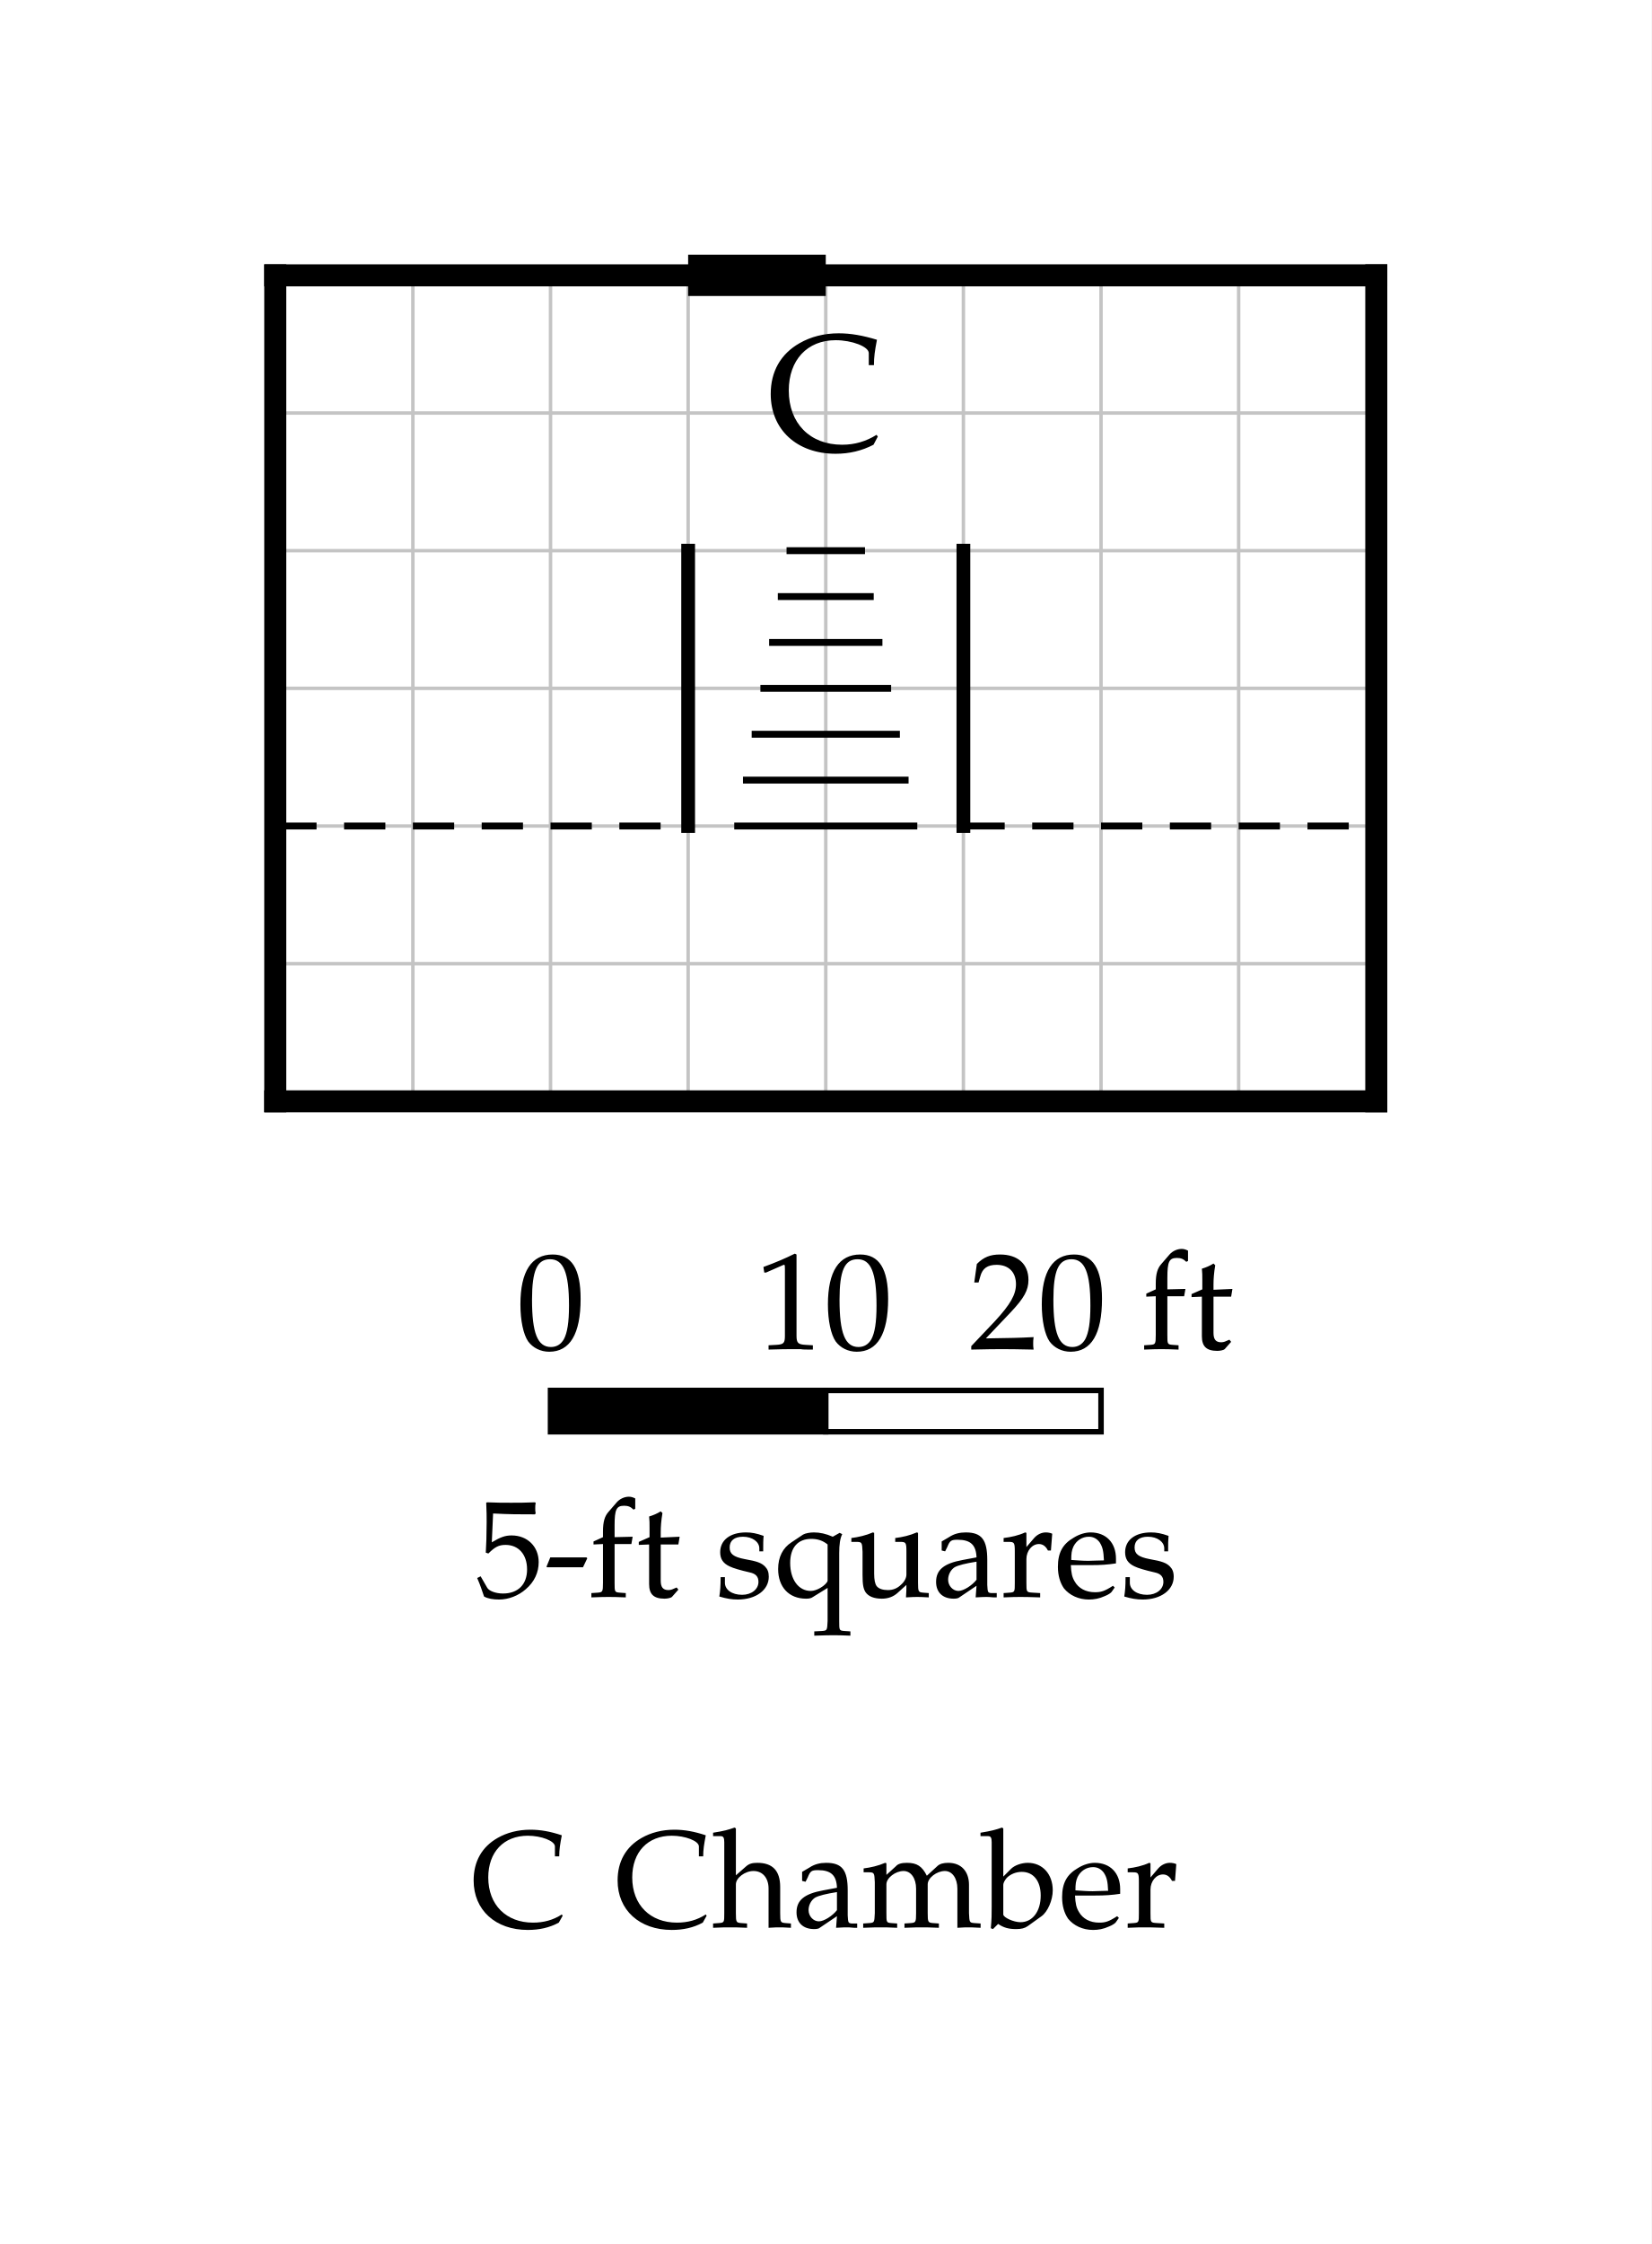
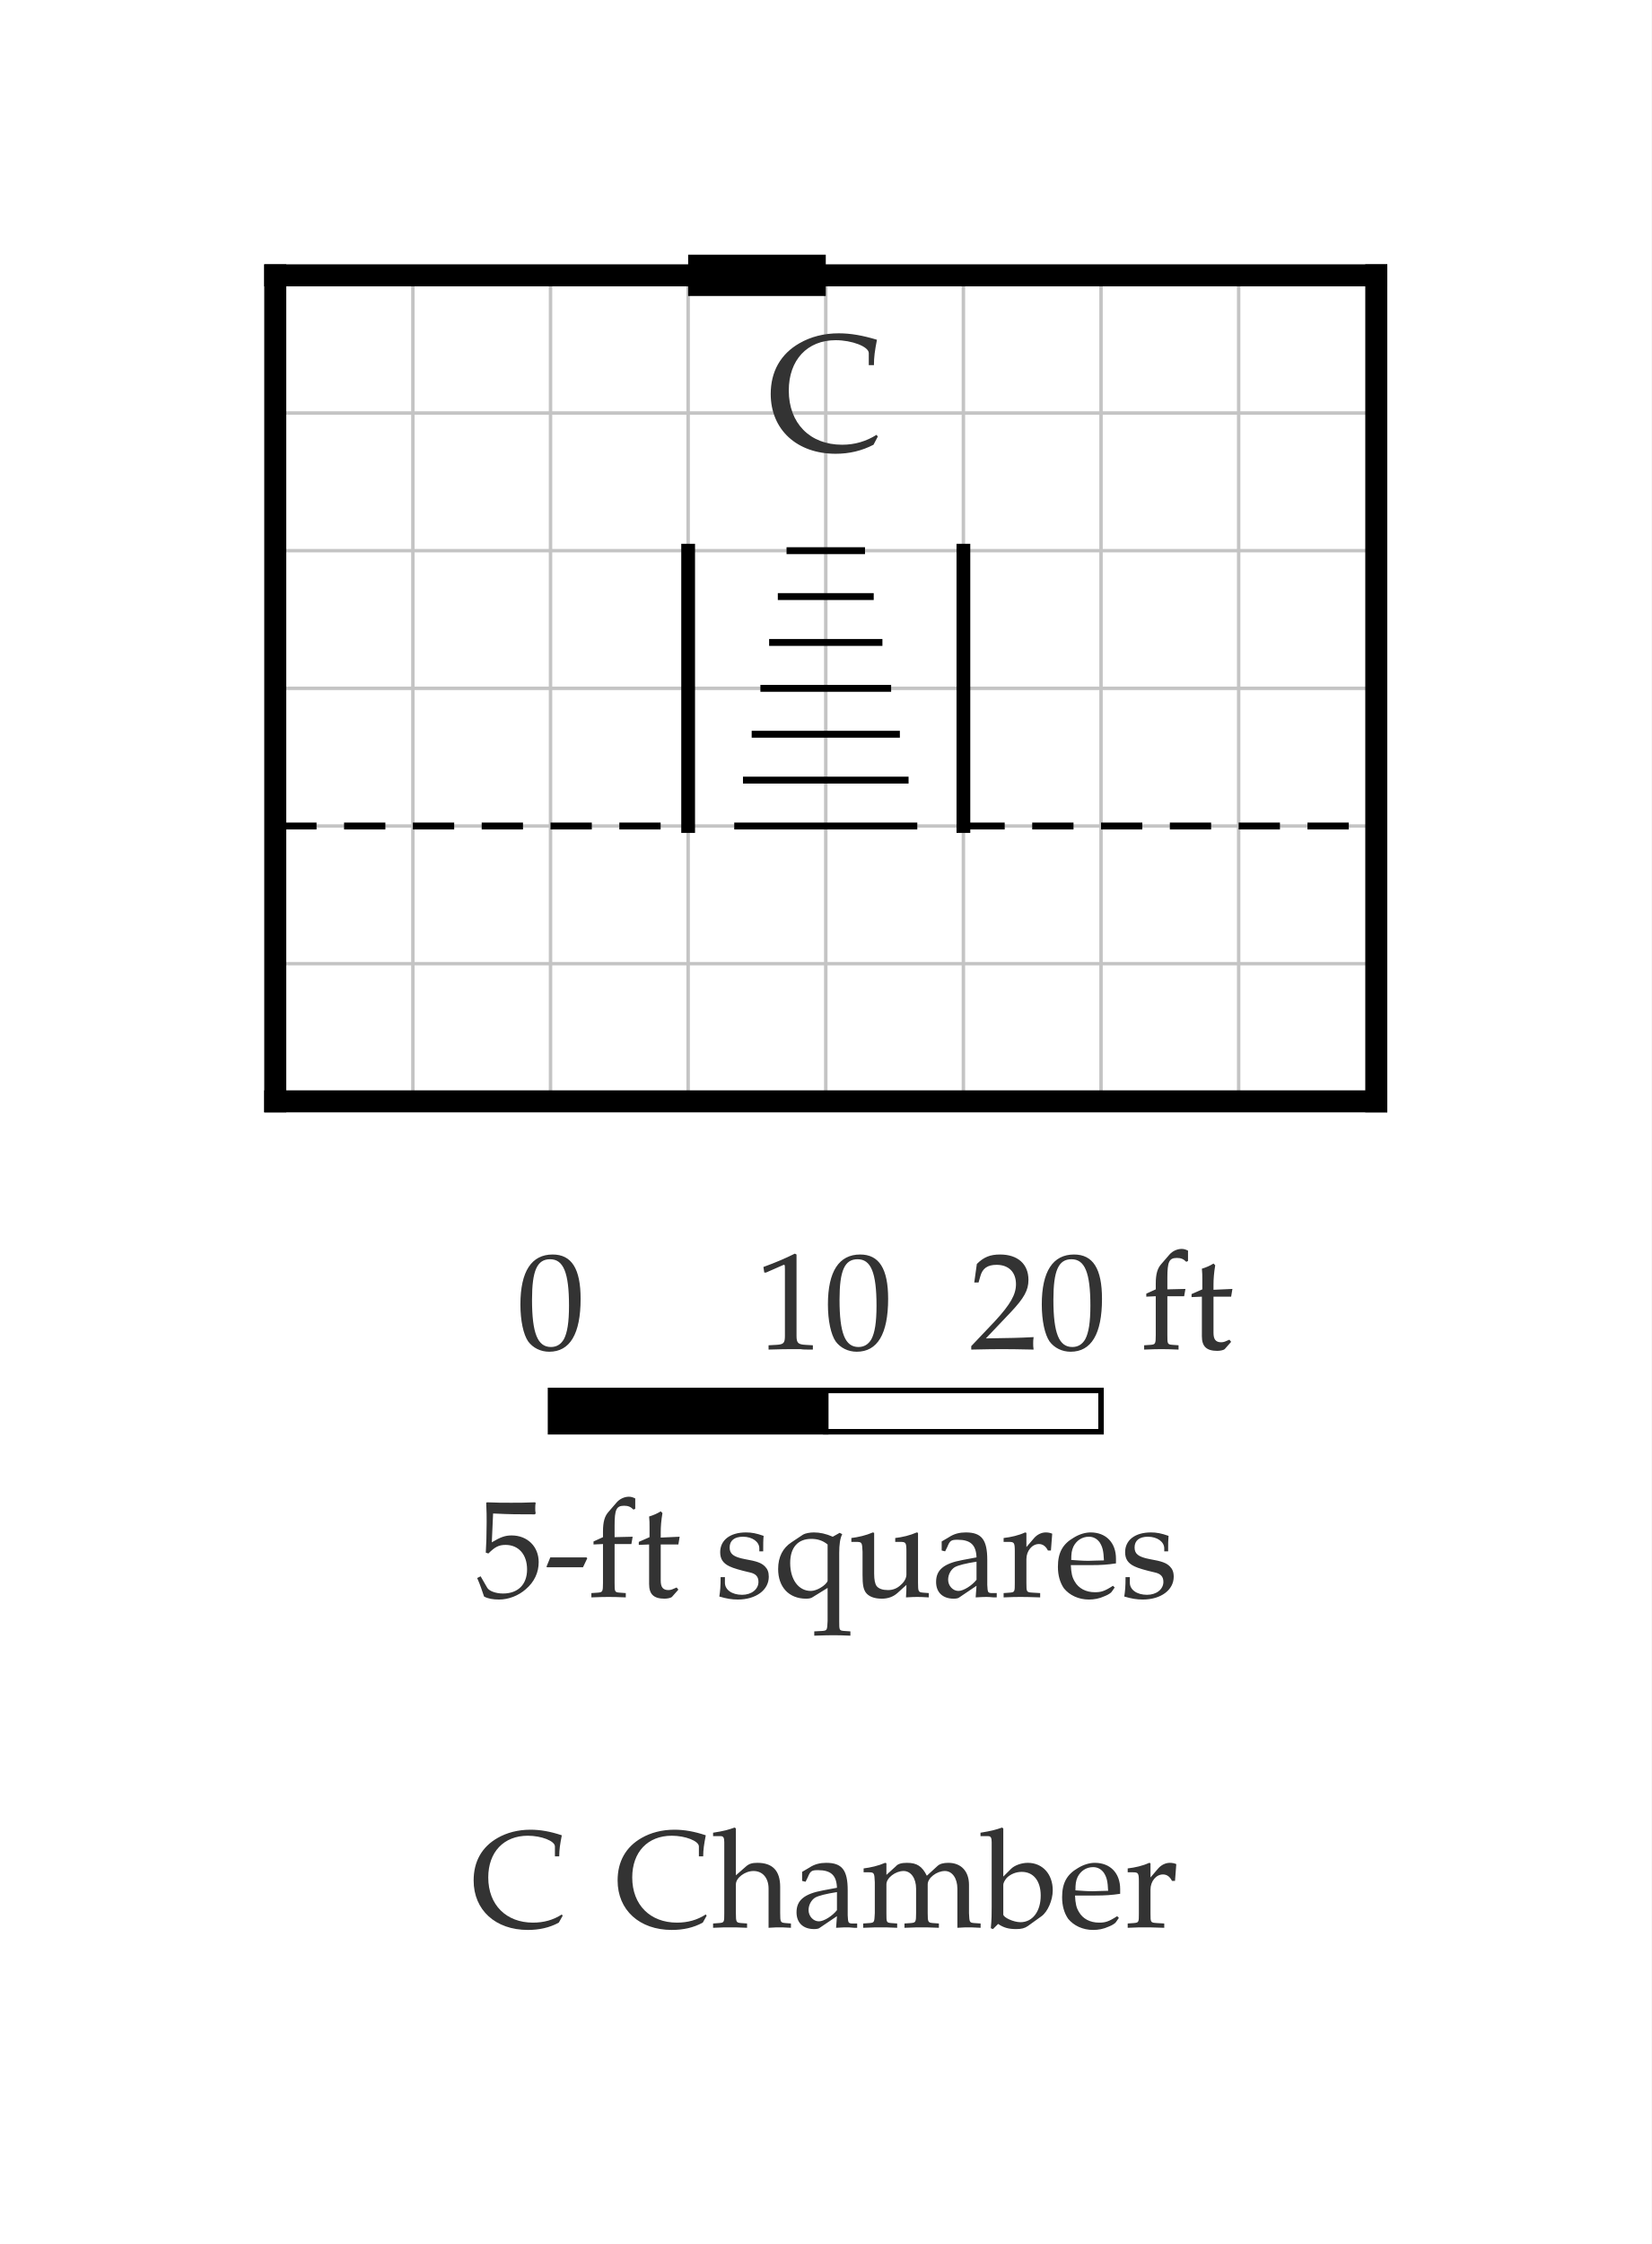
<svg xmlns="http://www.w3.org/2000/svg" width="600" height="815" viewBox="-10 -10 60 81.5" font-family="Palatino, Georgia, Times New Roman, serif" font-weight="400" fill="black">
  <rect x="-10" y="-10" width="60" height="81.5" fill="white" />
  <defs>
    <clipPath id="plan-grid">
      <path d="M0 20h40v10h-40z M0 0h40v20h-40z" />
    </clipPath>
  </defs>
  <g class="grid" clip-path="url(#plan-grid)" stroke="#c4c4c4" stroke-width="0.125">
    <line x1="0" y1="0" x2="0" y2="30" />
    <line x1="5" y1="0" x2="5" y2="30" />
    <line x1="10" y1="0" x2="10" y2="30" />
    <line x1="15" y1="0" x2="15" y2="30" />
    <line x1="20" y1="0" x2="20" y2="30" />
    <line x1="25" y1="0" x2="25" y2="30" />
    <line x1="30" y1="0" x2="30" y2="30" />
    <line x1="35" y1="0" x2="35" y2="30" />
    <line x1="40" y1="0" x2="40" y2="30" />
    <line x1="0" y1="0" x2="40" y2="0" />
    <line x1="0" y1="5" x2="40" y2="5" />
    <line x1="0" y1="10" x2="40" y2="10" />
    <line x1="0" y1="15" x2="40" y2="15" />
    <line x1="0" y1="20" x2="40" y2="20" />
    <line x1="0" y1="25" x2="40" y2="25" />
    <line x1="0" y1="30" x2="40" y2="30" />
  </g>
  <line class="wall exterior" x1="0" y1="0" x2="0" y2="30" stroke="black" stroke-width="0.8" stroke-linecap="square" />
  <line class="wall exterior" x1="0" y1="0" x2="40" y2="0" stroke="black" stroke-width="0.8" stroke-linecap="square" />
  <line class="wall exterior" x1="0" y1="30" x2="40" y2="30" stroke="black" stroke-width="0.8" stroke-linecap="square" />
  <line class="wall exterior" x1="40" y1="0" x2="40" y2="30" stroke="black" stroke-width="0.8" stroke-linecap="square" />
-   <text data-block="chamber" x="20" y="5" text-anchor="middle" dominant-baseline="central" font-size="6">C</text>
+   <text data-block="chamber" x="20" y="5" text-anchor="middle" dominant-baseline="central" font-size="6" fill="#333333">C</text>
  <line class="divider" x1="0" y1="20" x2="15" y2="20" stroke="black" stroke-width="0.25" stroke-dasharray="1.5 1" />
  <line class="divider" x1="25" y1="20" x2="40" y2="20" stroke="black" stroke-width="0.25" stroke-dasharray="1.5 1" />
  <g class="stairs" data-room="low">
    <line x1="15" y1="10" x2="15" y2="20" stroke="black" stroke-width="0.5" stroke-linecap="square" />
    <line x1="25" y1="10" x2="25" y2="20" stroke="black" stroke-width="0.5" stroke-linecap="square" />
    <line x1="18.575" y1="10" x2="21.425" y2="10" stroke="black" stroke-width="0.25" />
    <line x1="18.258" y1="11.667" x2="21.742" y2="11.667" stroke="black" stroke-width="0.25" />
    <line x1="17.942" y1="13.333" x2="22.058" y2="13.333" stroke="black" stroke-width="0.25" />
    <line x1="17.625" y1="15" x2="22.375" y2="15" stroke="black" stroke-width="0.25" />
    <line x1="17.308" y1="16.667" x2="22.692" y2="16.667" stroke="black" stroke-width="0.25" />
    <line x1="16.992" y1="18.333" x2="23.008" y2="18.333" stroke="black" stroke-width="0.25" />
    <line x1="16.675" y1="20" x2="23.325" y2="20" stroke="black" stroke-width="0.25" />
  </g>
  <line class="door" x1="15" y1="0" x2="20" y2="0" stroke="black" stroke-width="1.5" />
-   <g class="scale" font-size="5">
+   <g class="scale" font-size="5" fill="#333333">
    <text x="8.765" y="39">0</text>
    <text x="17.438" y="39">10</text>
    <text x="25.206" y="39">20 ft</text>
    <text x="7.273" y="48">5-ft squares</text>
    <rect x="10" y="40.5" width="10" height="1.5" fill="black" stroke="black" stroke-width="0.2" />
    <rect x="20" y="40.5" width="10" height="1.5" fill="white" stroke="black" stroke-width="0.2" />
  </g>
-   <g class="key" font-size="5">
+   <g class="key" font-size="5" fill="#333333">
    <text x="7.096" y="60">C</text>
    <text x="12.328" y="60">Chamber</text>
  </g>
</svg>
